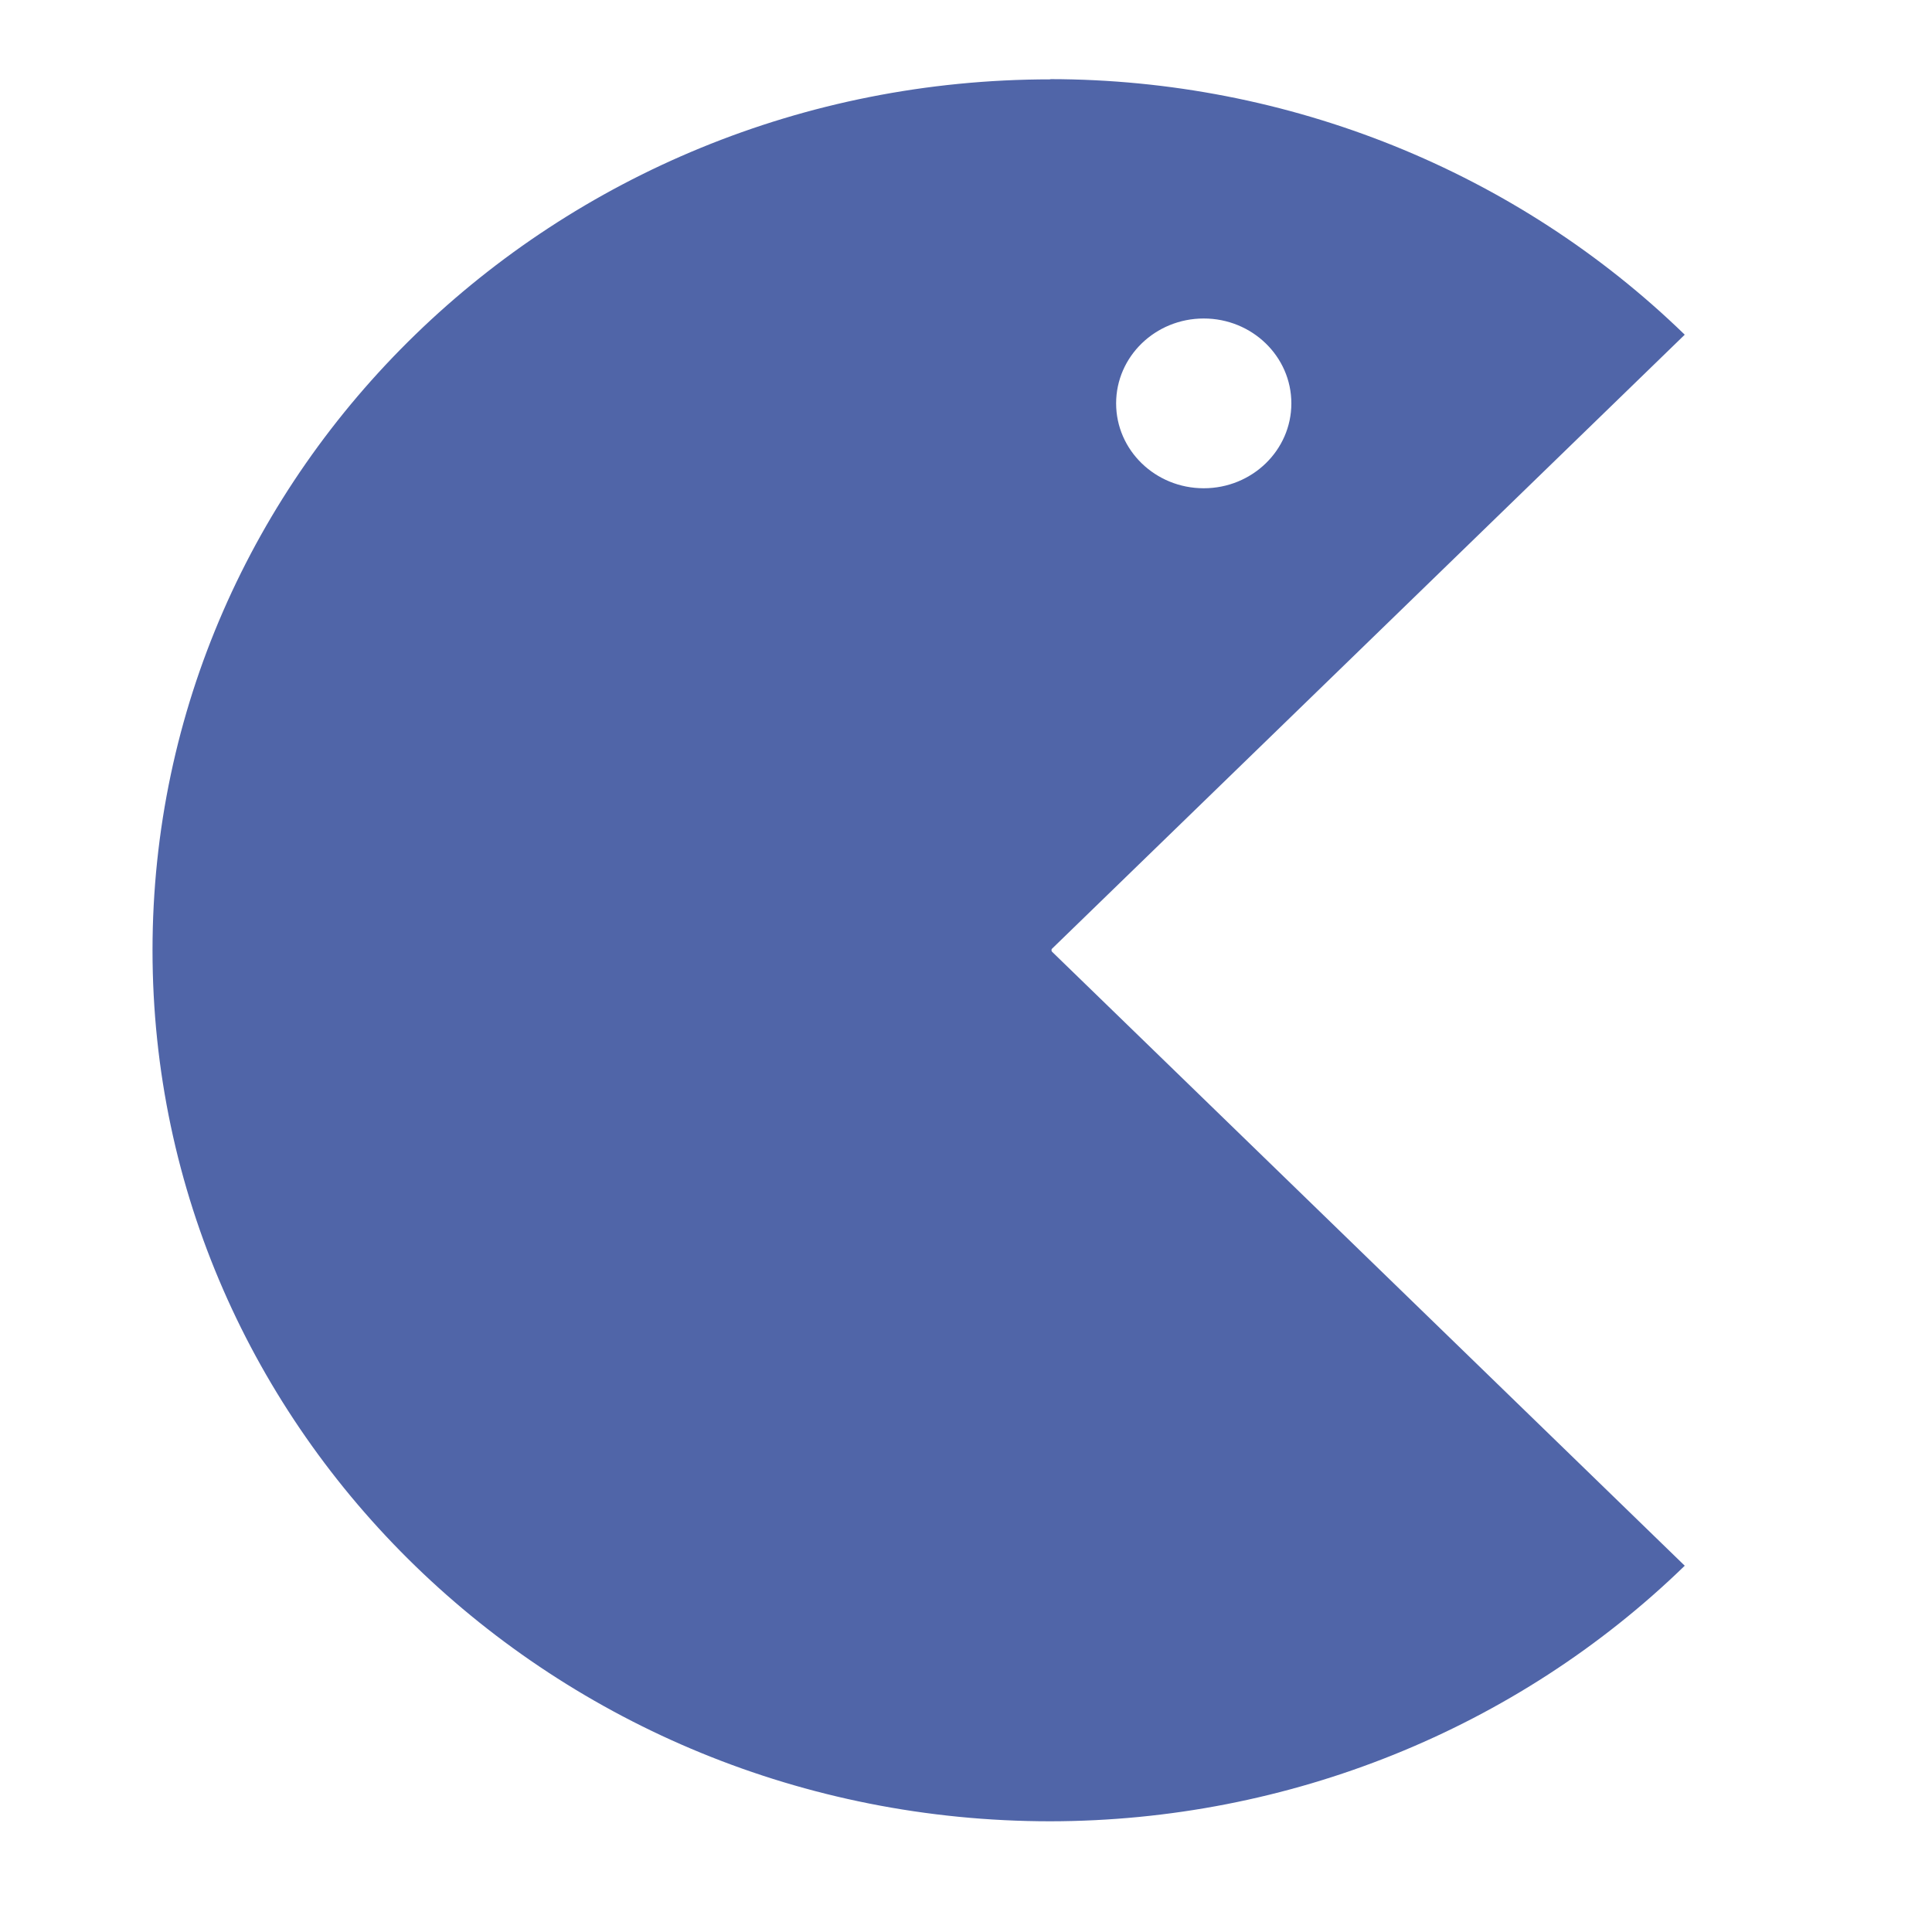
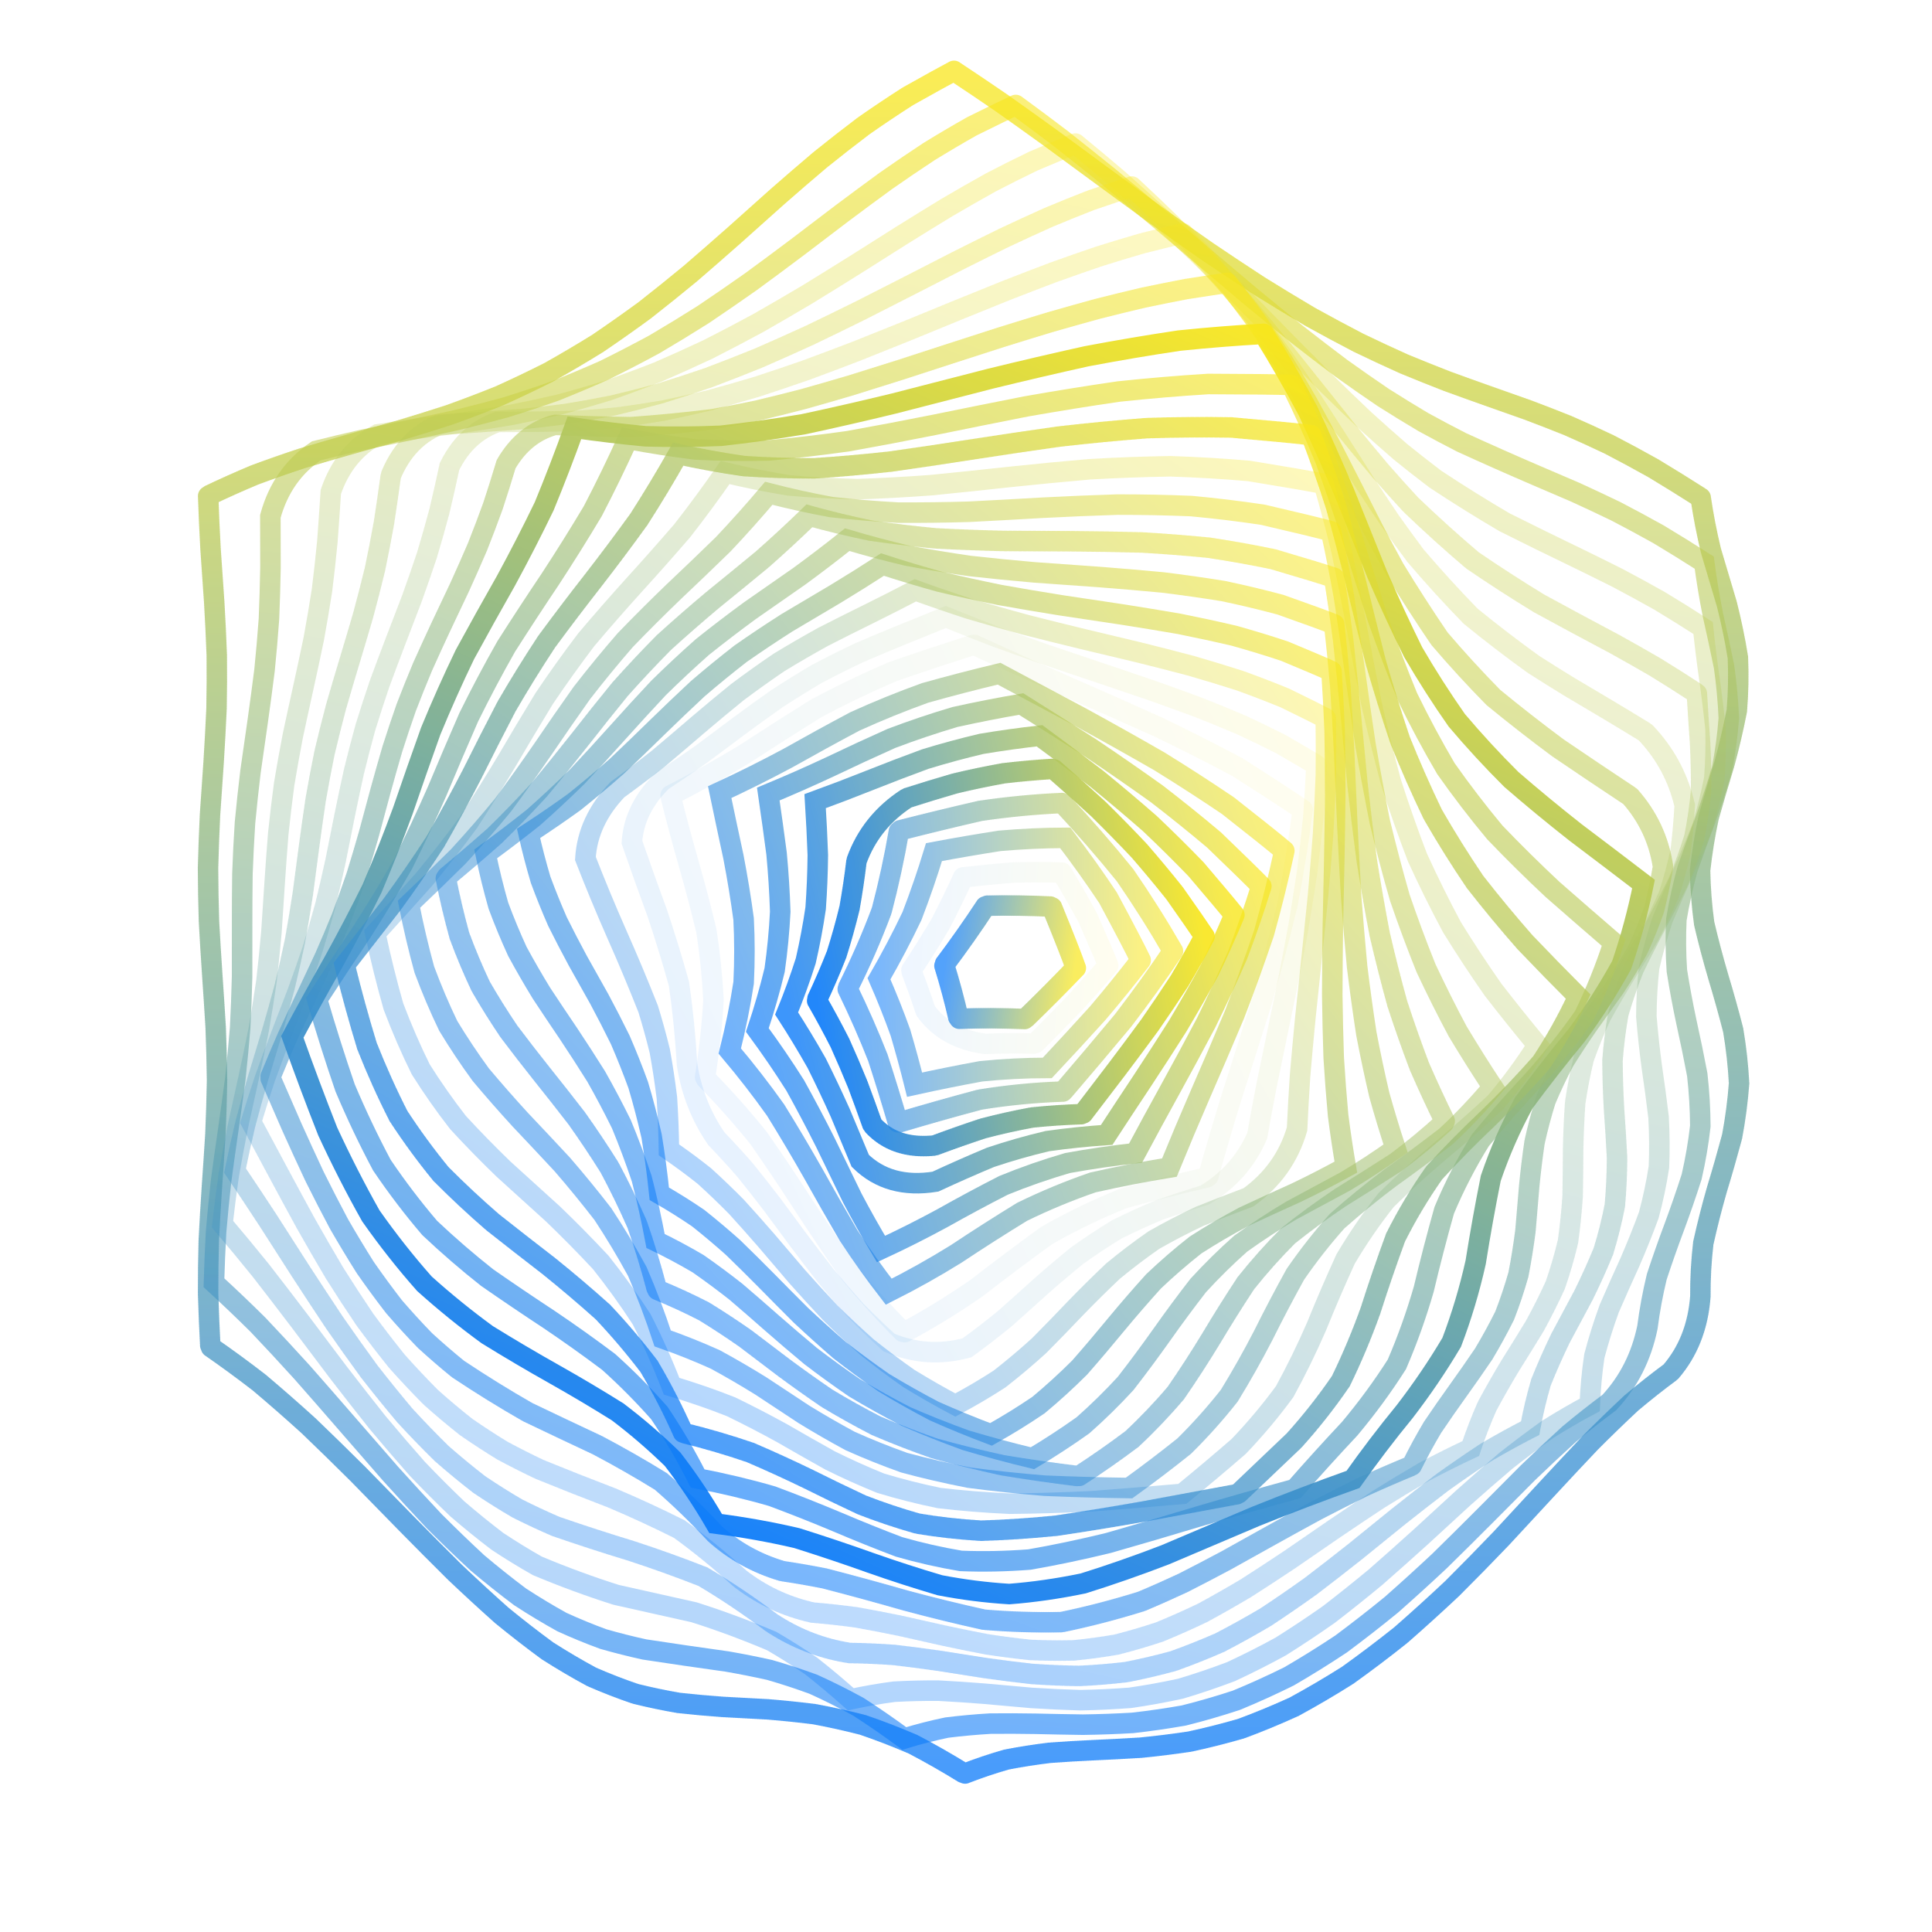
- <svg xmlns="http://www.w3.org/2000/svg" width="32" height="32" viewBox="0 0 8.467 8.467" version="1.1" id="svg8">
-   <defs id="defs2" />
-   <g id="layer1" transform="translate(-103.0726,-118.2202)">
-     <path style="fill:#5065a8;fill-opacity:1;stroke:none;stroke-width:0.105;stroke-miterlimit:4;stroke-dasharray:none;stroke-opacity:1" d="m 107.676,118.568 a 3.935,3.817 0 0 0 -3.935,3.817 3.935,3.817 0 0 0 3.935,3.817 3.935,3.817 0 0 0 2.78,-1.12 l -2.773,-2.691 c -0.003,-0.003 -0.003,-0.011 0,-0.013 l 2.773,-2.691 a 3.935,3.817 0 0 0 -2.78,-1.12 z m 0.672,1.048 a 0.384,0.372 0 0 1 0.384,0.372 0.384,0.372 0 0 1 -0.384,0.372 0.384,0.372 0 0 1 -0.384,-0.372 0.384,0.372 0 0 1 0.384,-0.372 z" id="circle4528-3" />
+ <svg xmlns="http://www.w3.org/2000/svg" version="1.1" viewBox="0 0 800 800">
+   <defs>
+     <linearGradient x1="50%" y1="0%" x2="50%" y2="100%" id="ccchaos-grad">
+       <stop stop-color="hsl(55, 94%, 54%)" stop-opacity="1" offset="0%" />
+       <stop stop-color="hsl(212, 96%, 51%)" stop-opacity="1" offset="100%" />
+     </linearGradient>
+   </defs>
+   <g stroke-width="8.5" stroke="url(#ccchaos-grad)" fill="none" stroke-linecap="round">
+     <path d="M395.02 29.35Q404.68 35.73 414.56 42.51 424.67 49.66 435 57.12 445.52 64.83 456.22 72.71 467.06 80.67 477.98 88.62 488.95 96.46 499.9 104.11 510.79 111.48 521.56 118.48 532.15 125.07 542.53 131.19 552.67 136.81 562.53 141.92 572.1 146.54 581.38 150.7 590.4 154.43 599.16 157.83 607.71 160.96 616.09 163.92 624.36 166.81 632.59 169.75 640.85 172.85 649.19 176.2 657.68 179.91 666.38 184.05 675.36 188.7 684.63 193.9 694.25 199.69 704.21 206.05 705.82 217.07 708.48 228.1 711.74 239.12 715.05 250.15 717.84 261.17 719.62 272.2 720.1 283.22 719.19 294.25 717.04 305.27 714.03 316.3 710.67 327.32 707.54 338.35 705.17 349.37 703.97 360.4 704.15 371.42 705.67 382.44 708.27 393.47 711.51 404.49 714.84 415.52 717.67 426.54 719.54 437.57 720.11 448.59 719.29 459.62 717.22 470.64 714.26 481.66 710.9 492.69 707.74 503.71 705.3 514.74 704.01 525.76 704.09 536.79 702.71 555.41 691.8 568.08 683.69 574.06 675.49 580.96 667.15 588.74 658.61 597.31 649.81 606.58 640.73 616.4 631.34 626.61 621.64 637.03 611.63 647.49 601.32 657.77 590.76 667.7 579.99 677.11 569.05 685.83 558 693.73 546.91 700.73 535.82 706.75 524.81 711.77 513.91 715.8 503.19 718.9 492.67 721.16 482.38 722.7 472.35 723.68 462.56 724.28 453.02 724.7 443.72 725.13 434.61 725.8 425.67 726.88 416.85 728.58 408.12 731.06 399.41 734.44 388.68 727.81 378.05 722.25 367.56 717.74 357.24 714.23 347.11 711.62 337.17 709.79 327.43 708.57 317.87 707.8 308.48 707.28 299.24 706.79 290.12 706.14 281.08 705.14 272.09 703.61 263.11 701.38 254.11 698.33 245.05 694.38 235.9 689.45 226.65 683.54 217.28 676.67 207.77 668.89 198.13 660.3 188.35 651.02 178.45 641.2 168.44 631.02 158.34 620.66 148.17 610.3 137.96 600.13 127.73 590.33 117.51 581.06 107.31 572.46 97.17 564.63 87.09 557.65 86.5 546.64 86.17 535.63 86.15 524.62 86.45 513.61 87.01 502.6 87.74 491.59 88.52 480.57 89.2 469.56 89.68 458.55 89.87 447.54 89.74 436.53 89.31 425.52 88.65 414.51 87.88 403.49 87.13 392.48 86.53 381.47 86.18 370.46 86.14 359.45 86.42 348.44 86.96 337.43 87.69 326.41 88.47 315.4 89.16 304.39 89.66 293.38 89.87 282.37 89.76 271.36 89.35 260.34 88.7 249.33 87.94 238.32 87.18 227.31 86.56 216.3 86.19 205.29 95.77 200.72 105.44 196.67 115.19 193.05 125.05 189.8 135.02 186.79 145.09 183.94 155.25 181.12 165.49 178.22 175.79 175.14 186.13 171.78 196.49 168.06 206.82 163.9 217.11 159.26 227.32 154.11 237.43 148.44 247.42 142.25 257.26 135.59 266.94 128.5 276.46 121.05 285.83 113.31 295.04 105.38 304.12 97.35 313.09 89.32 321.99 81.37 330.84 73.61 339.7 66.12 348.6 58.95 357.57 52.17 366.67 45.8 375.93 39.88 390.2 31.87 395.02 29.35" stroke-dasharray="0 1" transform="rotate(0, 400, 400)" opacity="0.74" />
+     <path d="M395.42 42.91Q405.21 49.06 415.19 55.59 425.34 62.48 435.63 69.67 446.03 77.1 456.5 84.71 467 92.41 477.48 100.12 487.89 107.76 498.2 115.25 508.35 122.49 518.31 129.42 528.04 135.98 537.54 142.12 546.78 147.8 555.76 153 564.5 157.72 573 161.98 581.31 165.81 589.46 169.27 605.45 175.26 621.44 180.83 629.57 183.61 637.86 186.54 646.36 189.71 655.12 193.21 664.16 197.12 673.51 201.51 683.18 206.41 693.16 211.85 695.32 222.43 698.22 233.02 701.41 243.6 704.37 254.19 706.64 264.77 707.85 275.36 707.82 285.94 706.54 296.53 704.23 307.11 701.25 317.69 698.06 328.28 695.19 338.86 693.07 349.45 692.06 360.03 692.3 370.62 693.76 381.2 696.21 391.79 699.27 402.37 702.43 412.96 705.21 423.54 707.17 434.12 707.98 444.71 707.53 455.29 705.88 465.88 703.3 476.46 700.2 487.05 697.06 497.63 694.39 508.21 692.61 518.8 692 529.38 689.53 547.79 678.49 561.51 670.64 568.24 662.8 575.77 654.92 584.02 646.92 592.89 638.77 602.27 630.4 612.02 621.8 621.97 612.93 631.97 603.78 641.84 594.35 651.42 584.65 660.56 574.69 669.11 564.52 676.96 554.16 683.99 543.66 690.16 533.08 695.41 522.46 699.76 511.85 703.22 501.3 705.86 490.86 707.78 480.57 709.1 470.46 709.96 460.56 710.52 450.87 710.97 441.41 711.47 432.17 712.22 423.14 713.39 414.3 715.13 405.61 717.58 397.05 720.87 387 714.5 377.12 709.09 367.42 704.65 357.91 701.13 348.6 698.45 339.46 696.5 330.48 695.15 321.64 694.25 304.3 693.08 287.08 691.68 278.48 690.42 269.82 688.59 261.08 686.08 252.24 682.78 243.28 678.62 234.19 673.57 224.97 667.62 215.61 660.8 206.13 653.18 196.53 644.83 186.83 635.87 177.05 626.44 167.21 616.69 157.34 606.78 147.46 596.88 137.59 587.15 127.76 577.74 117.97 568.79 108.26 560.44 98.61 552.78 98.16 542.17 98 531.57 98.15 520.96 98.59 510.35 99.26 499.74 100.05 489.13 100.82 478.53 101.47 467.92 101.88 457.31 101.99 446.7 101.79 436.09 101.3 425.49 100.6 414.88 99.81 404.27 99.05 393.66 98.44 383.05 98.07 372.44 98.01 361.84 98.26 351.23 98.79 340.62 99.51 330.01 100.31 319.4 101.05 308.8 101.63 298.19 101.95 287.58 101.96 276.97 101.66 266.36 101.09 255.75 100.35 245.15 99.55 234.54 103.11 216.74 116.58 206.18 125.84 203.14 135.2 200.32 144.65 197.64 154.22 194.99 163.88 192.26 173.65 189.37 183.5 186.22 193.42 182.74 203.39 178.86 213.39 174.53 223.38 169.71 233.35 164.41 243.27 158.61 253.1 152.35 262.82 145.67 272.42 138.61 281.87 131.24 291.17 123.65 300.31 115.92 309.29 108.12 318.13 100.36 326.83 92.71 335.43 85.26 343.95 78.08 352.42 71.22 360.89 64.74 369.38 58.65 377.94 52.99 391.01 45.33 395.42 42.91" stroke-dasharray="1 0" transform="rotate(4.04, 400, 400)" opacity="0.58" />
+     <path d="M396.99 56.46Q406.77 62.38 416.67 68.67 426.65 75.28 436.67 82.19 446.7 89.34 456.7 96.67 466.64 104.11 476.46 111.58 486.14 119 495.65 126.3 504.96 133.4 514.05 140.24 522.91 146.76 531.55 152.89 539.96 158.61 548.17 163.89 556.2 168.71 564.09 173.09 579.55 180.42 594.97 186.75 610.78 192.05 627.11 197.24 635.66 199.99 644.48 202.96 653.58 206.23 662.96 209.88 672.61 213.97 682.52 218.53 685.05 228.69 688.01 238.85 690.96 249.01 693.49 259.17 695.21 269.33 695.87 279.49 695.38 289.64 693.81 299.8 691.39 309.96 688.48 320.12 685.49 330.28 682.87 340.44 681 350.6 680.15 360.76 680.45 370.92 681.86 381.08 684.16 391.24 687.02 401.4 690.03 411.56 692.74 421.72 694.76 431.88 695.78 442.04 695.67 452.2 694.43 462.36 692.25 472.51 689.45 482.67 686.44 492.83 683.65 502.99 681.5 513.15 680.3 523.31 680.23 533.47 681.29 543.63 673.27 549.49 665.44 556.11 657.75 563.43 650.15 571.4 642.58 579.93 634.99 588.91 627.34 598.22 619.56 607.72 611.62 617.26 603.49 626.7 595.13 635.9 586.53 644.71 577.68 653.02 568.58 660.7 559.24 667.68 549.68 673.88 539.92 679.26 530.01 683.8 519.97 687.53 509.85 690.48 499.7 692.72 489.56 694.35 479.46 695.48 469.46 696.25 459.58 696.79 449.85 697.27 440.3 697.85 430.95 698.68 421.78 699.91 412.82 701.69 404.05 704.12 395.45 707.32 386.22 701.19 377.18 695.95 368.32 691.58 359.62 688.06 342.71 683.56 326.1 680.78 309.68 679.48 293.19 678.17 276.33 675.36 259.14 670.86 250.31 667.39 241.36 663.14 232.27 658.06 223.07 652.17 213.76 645.5 204.37 638.1 194.91 630.05 185.41 621.47 175.88 612.46 166.36 603.16 156.85 593.7 147.39 584.24 137.98 574.92 128.63 565.87 119.37 557.23 110.19 549.09 109.9 538.88 109.92 528.66 110.25 518.45 110.83 508.23 111.58 498.02 112.39 487.8 113.14 477.58 113.73 467.37 114.06 457.15 114.09 446.94 113.81 436.72 113.27 426.51 112.54 416.29 111.73 406.08 110.96 395.86 110.34 385.64 109.97 375.43 109.88 365.21 110.11 355 110.62 344.78 111.32 334.57 112.12 324.35 112.91 314.13 113.56 303.92 113.98 293.7 114.11 283.49 113.94 273.27 113.47 263.06 112.79 252.84 112 242.62 115.19 225.75 127.89 216.27 136.67 213.65 145.52 211.14 154.46 208.65 163.5 206.08 172.64 203.36 181.89 200.39 191.24 197.11 200.69 193.46 210.21 189.39 219.79 184.87 229.42 179.89 239.06 174.45 248.7 168.55 258.31 162.25 267.85 155.57 277.31 148.57 286.67 141.32 295.9 133.9 304.99 126.38 313.92 118.85 322.71 111.37 331.34 104.03 339.82 96.9 348.18 90.04 356.42 83.49 364.58 77.3 372.68 71.5 380.76 66.1 392.92 58.78 396.99 56.46" stroke-dasharray="1 0" transform="rotate(8.08, 400, 400)" opacity="0.31" />
+     <path d="M399.34 70.03Q408.89 75.71 418.47 81.74 428.03 88.09 437.54 94.72 446.98 101.58 456.32 108.62 465.51 115.78 474.54 122.99 483.39 130.18 492.05 137.28 500.5 144.23 508.76 150.95 516.82 157.4 524.7 163.51 532.42 169.25 540.01 174.59 554.92 183.79 569.77 191.75 584.94 197.95 600.53 203.39 608.66 205.82 617.01 208.22 625.61 210.66 634.46 213.22 643.56 215.97 652.89 219 662.45 222.36 672.19 226.12 674.89 235.87 677.73 245.62 680.34 255.36 682.37 265.11 683.54 274.86 683.69 284.61 682.81 294.36 681.01 304.1 678.54 313.85 675.72 323.6 672.94 333.35 670.58 343.1 668.94 352.84 668.25 362.59 668.6 372.34 669.95 382.09 672.11 391.84 674.79 401.58 677.64 411.33 680.26 421.08 682.31 430.83 683.51 440.58 683.7 450.32 682.85 460.07 681.08 469.82 678.63 479.57 675.82 489.31 673.03 499.06 670.65 508.81 668.98 518.56 668.26 528.3 668.57 538.05 660.56 544.59 652.77 551.75 645.17 559.48 637.7 567.7 630.34 576.31 623.03 585.2 615.74 594.26 608.4 603.35 600.99 612.35 593.46 621.13 585.78 629.58 577.92 637.58 569.85 645.03 561.57 651.86 553.07 657.99 544.34 663.39 535.4 668.03 526.27 671.93 516.96 675.1 507.51 677.59 497.95 679.49 488.3 680.87 478.62 681.85 468.94 682.54 459.29 683.08 449.7 683.61 440.22 684.25 430.86 685.16 421.65 686.45 412.6 688.25 395.18 689.27 378.41 682.8 362.37 675.38 346.59 670.1 330.94 667.52 315.2 665.89 299.08 664.54 282.62 662.54 274.17 660.87 265.59 658.64 256.89 655.79 248.07 652.25 239.15 647.98 230.14 642.97 221.05 637.22 211.92 630.76 202.75 623.66 193.58 615.97 184.42 607.8 175.28 599.23 166.2 590.39 157.17 581.4 148.22 572.38 139.35 563.45 130.56 554.75 121.85 546.38 121.76 536.55 121.97 526.72 122.45 516.89 123.14 507.06 123.94 497.23 124.76 487.4 125.46 477.57 125.97 467.74 126.22 457.91 126.16 448.08 125.82 438.25 125.23 428.41 124.47 418.58 123.65 408.75 122.87 398.92 122.25 389.09 121.86 379.26 121.76 369.43 121.96 359.6 122.43 349.77 123.11 339.94 123.92 330.11 124.73 320.28 125.44 310.45 125.96 300.62 126.22 290.79 126.17 280.96 125.83 271.13 125.25 261.29 124.5 251.46 127.4 235.42 139.38 226.8 156.08 222.08 172.99 217.11 181.6 214.3 190.32 211.19 199.13 207.74 208.05 203.89 217.07 199.62 226.17 194.92 235.35 189.79 244.58 184.22 253.85 178.26 263.14 171.94 272.42 165.3 281.66 158.4 290.85 151.3 299.95 144.08 308.96 136.8 317.84 129.54 326.59 122.37 335.2 115.35 343.65 108.54 351.96 102 360.12 95.77 368.15 89.88 376.07 84.36 383.88 79.21 395.49 72.23 399.34 70.03" stroke-dasharray="1 1" transform="rotate(12.12, 400, 400)" opacity="0.35" />
+     <path d="M401.86 83.58Q410.94 89.03 419.96 94.81 428.89 100.88 437.72 107.22 446.41 113.8 454.94 120.54 463.32 127.42 471.51 134.36 479.54 141.3 487.38 148.19 495.06 154.96 502.58 161.54 509.97 167.89 517.25 173.96 524.45 179.7 531.59 185.08 545.9 194.48 560.37 202.7 575.44 209.12 591.05 214.67 599.21 217.08 607.58 219.37 616.19 221.61 625 223.88 634.02 226.24 643.22 228.77 658.66 237.74 667.32 253.29 669.49 262.64 670.99 271.99 671.62 281.33 671.31 290.68 670.11 300.03 668.15 309.38 665.67 318.73 662.99 328.08 660.44 337.42 658.32 346.77 656.9 356.12 656.36 365.47 656.75 374.82 658.04 384.16 660.06 393.51 662.57 402.86 665.25 412.21 667.78 421.56 669.84 430.9 671.18 440.25 671.63 449.6 671.15 458.95 669.78 468.3 667.7 477.64 665.16 486.99 662.48 496.34 659.99 505.69 657.99 515.03 656.73 524.38 656.36 533.73 648.36 540.76 640.59 548.28 633.02 556.21 625.62 564.47 618.38 572.96 611.24 581.58 604.18 590.22 597.16 598.77 590.13 607.12 583.07 615.17 575.92 622.81 568.67 629.97 561.28 636.57 553.73 642.56 545.99 647.89 538.07 652.54 529.95 656.51 521.63 659.81 513.13 662.49 504.45 664.59 495.61 666.18 486.64 667.36 477.56 668.22 468.4 668.86 459.19 669.41 449.97 669.99 440.76 670.7 431.59 671.68 422.49 673.02 413.5 674.83 396.42 675.89 380.69 669.67 365.77 662.35 350.88 656.99 335.8 654.19 320.47 652.37 304.58 651.05 288.33 649.34 279.99 647.98 271.53 646.18 262.98 643.85 254.33 640.95 245.62 637.41 236.85 633.21 228.05 628.33 219.23 622.8 210.42 616.63 201.63 609.87 192.89 602.59 184.2 594.85 175.57 586.75 167.02 578.38 158.55 569.86 150.16 561.28 141.86 552.75 133.64 544.39 133.75 534.94 134.14 525.49 134.76 516.04 135.53 506.59 136.36 497.14 137.14 487.69 137.78 478.24 138.2 468.79 138.35 459.34 138.21 449.89 137.8 440.44 137.16 430.99 136.38 421.54 135.55 412.09 134.78 402.64 134.16 393.19 133.76 383.74 133.64 374.29 133.8 364.84 134.24 355.39 134.9 345.94 135.69 336.49 136.51 327.04 137.28 317.59 137.88 308.14 138.26 298.69 138.35 289.24 138.15 279.79 137.69 270.34 137.02 260.89 139.72 245.6 151.05 237.59 166.82 233.01 182.73 227.95 190.82 224.98 198.99 221.69 207.26 218.02 215.63 213.97 224.1 209.51 232.67 204.64 241.33 199.37 250.07 193.73 258.89 187.73 267.76 181.43 276.67 174.86 285.59 168.09 294.51 161.18 303.4 154.18 312.23 147.17 321 140.2 329.67 133.34 338.23 126.64 346.66 120.17 354.96 113.95 363.12 108.04 371.13 102.45 379 97.21 386.74 92.32 398.11 85.68 401.86 83.58" stroke-dasharray="1 1" transform="rotate(16.16, 400, 400)" opacity="0.27" />
+     <path d="M403.9 97.14Q412.31 102.36 420.61 107.88 428.78 113.68 436.81 119.73 444.69 126.01 452.41 132.46 459.98 139.04 467.4 145.7 474.68 152.38 481.83 159.04 488.87 165.6 495.82 172.03 502.71 178.26 509.56 184.26 523.31 195.19 537.21 205.11 551.65 213.21 566.55 220.24 582.38 225.75 598.78 230.58 607.31 232.73 616.01 234.83 624.85 236.93 633.82 239.1 648.68 247.12 656.69 261.8 658.37 270.76 659.33 279.71 659.47 288.67 658.76 297.63 657.3 306.58 655.24 315.54 652.82 324.49 650.3 333.45 647.97 342.4 646.1 351.36 644.89 360.31 644.48 369.27 644.91 378.22 646.14 387.18 648.02 396.14 650.36 405.09 652.87 414.05 655.29 423 657.34 431.96 658.79 440.91 659.47 449.87 659.32 458.82 658.34 467.78 656.65 476.74 654.43 485.69 651.95 494.65 649.46 503.6 647.27 512.56 645.6 521.51 644.65 530.47 636.69 537.79 628.94 545.45 621.39 553.37 614.03 561.48 606.84 569.67 599.8 577.86 592.88 585.95 586.06 593.85 579.29 601.46 572.55 608.72 565.8 615.53 559.01 621.85 545.15 632.49 530.92 641.33 515.94 647.19 500.44 651.46 484.12 653.69 467.36 655.2 450.08 656.47 432.63 658.21 423.86 659.59 415.12 661.41 398.56 662.5 383.65 656.54 369.47 649.34 355.12 643.92 340.33 640.92 325.21 638.9 309.49 637.56 293.43 636.04 276.9 633.26 260.17 629.24 251.73 626.35 243.28 622.89 234.83 618.83 226.4 614.16 218.01 608.9 209.66 603.07 201.38 596.7 193.17 589.85 185.03 582.58 176.98 574.97 169.01 567.1 161.12 559.04 153.3 550.91 145.56 542.79 145.88 533.72 146.43 524.65 147.15 515.58 147.97 506.51 148.79 497.44 149.52 488.37 150.08 479.31 150.4 470.24 150.45 461.17 150.23 452.1 149.75 443.03 149.07 433.96 148.27 424.89 147.44 415.82 146.67 406.76 146.05 397.69 145.65 388.62 145.51 379.55 145.64 370.48 146.04 361.41 146.66 352.34 147.43 343.28 148.26 334.21 149.06 325.14 149.73 316.07 150.22 307 150.45 297.93 150.4 288.86 150.09 279.8 149.53 270.73 152.12 256.11 162.87 248.49 177.76 243.83 192.74 238.5 208 231.64 223.49 223.68 231.4 219.04 239.41 214.03 247.51 208.67 255.71 202.97 264 196.98 272.37 190.74 280.81 184.29 289.31 177.68 297.84 170.98 306.4 164.23 314.95 157.5 323.49 150.84 331.98 144.31 340.41 137.95 348.77 131.81 357.02 125.92 365.16 120.33 373.18 115.04 381.07 110.08 388.81 105.44 400.16 99.14 403.9 97.14" stroke-dasharray="0 1" transform="rotate(20.2, 400, 400)" opacity="0.54" />
+     <path d="M404.93 110.71Q420.08 120.94 434.7 132.23 448.79 144.35 462.43 157 475.73 169.82 488.87 182.41 502.03 194.39 515.41 205.43 529.19 215.28 543.52 223.79 558.51 230.95 574.18 236.85 590.49 241.73 607.34 245.92 624.54 249.82 641.88 253.88 645.79 271.02 647.39 288.15 646.05 305.29 642.31 322.42 637.64 339.56 633.91 356.69 632.6 373.83 634.23 390.96 638.15 408.1 642.81 425.24 646.34 442.37 647.36 459.51 645.44 476.64 641.36 493.78 636.74 510.92 633.41 528.05 617.83 543.03 602.99 558.51 588.86 573.86 575.3 588.46 562.16 601.72 549.22 613.19 536.26 622.59 523.08 629.79 509.51 634.91 495.41 638.25 480.72 640.27 465.44 641.57 449.63 642.84 433.39 644.77 416.88 648.01 400.27 653.08 386.77 643.41 373.01 636.08 358.86 630.92 344.27 627.57 329.23 625.51 313.76 624.11 297.94 622.7 281.89 620.59 265.72 617.2 249.57 612.06 233.56 604.87 217.78 595.53 202.3 584.14 187.13 570.98 172.27 556.51 157.67 541.28 158.84 523.91 160.47 506.54 161.9 489.17 162.57 471.8 162.22 454.43 160.97 437.07 159.34 419.7 157.96 402.33 157.39 384.96 157.85 367.59 159.16 350.22 160.8 332.85 162.11 315.49 162.58 298.12 162.02 280.75 160.65 263.38 174.81 259.3 188.9 254.5 203.01 248.65 217.25 241.51 231.72 232.98 246.51 223.08 261.65 211.95 277.18 199.86 293.06 187.16 309.21 174.22 325.54 161.46 341.91 149.25 358.16 137.9 374.16 127.63 389.78 118.57 404.93 110.71 404.93 110.71 404.93 110.71" stroke-dasharray="1 0" transform="rotate(24.24, 400, 400)" opacity="0.93" />
+     <path d="M404.69 124.26Q418.32 134 431.52 144.72 444.38 156.23 457 168.27 469.53 180.53 482.15 192.67 495 204.36 508.23 215.27 521.97 225.17 536.28 233.87 551.19 241.33 566.65 247.55 582.58 252.7 598.83 257 615.23 260.78 631.58 264.39 634.56 280.75 635.18 297.11 633.21 313.47 629.37 329.84 625.03 346.2 621.76 362.56 620.73 378.92 622.32 395.29 625.96 411.65 630.32 428.01 633.85 444.38 635.27 460.74 634.07 477.1 630.68 493.47 626.33 509.83 622.57 526.19 607.24 540.76 592.55 555.35 578.51 569.44 565.07 582.5 552.14 594.13 539.57 604 527.19 611.94 514.83 617.95 502.31 622.19 489.47 624.97 476.2 626.72 462.44 627.98 448.15 629.34 433.37 631.37 418.18 634.62 402.68 639.52 389.46 630.3 375.85 623.16 361.8 617.98 347.32 614.47 332.46 612.21 317.3 610.69 301.95 609.34 286.51 607.57 271.11 604.86 255.86 600.75 240.83 594.93 226.08 587.22 211.64 577.61 197.5 566.25 183.63 553.42 169.96 539.53 171.36 522.95 172.99 506.36 174.26 489.77 174.7 473.18 174.17 456.59 172.85 440.01 171.22 423.42 169.87 406.83 169.27 390.24 169.65 373.65 170.88 357.07 172.5 340.48 173.93 323.89 174.67 307.31 174.44 290.72 173.32 274.13 186.83 269.84 200.2 264.64 213.51 258.32 226.86 250.73 240.33 241.85 254.03 231.77 268.02 220.68 282.36 208.82 297.07 196.54 312.12 184.17 327.46 172.07 342.99 160.55 358.62 149.87 374.19 140.22 397.14 127.97 404.69 124.26" stroke-dasharray="0 0" transform="rotate(28.28, 400, 400)" opacity="0.62" />
+     <path d="M403.24 137.82Q415.58 147.06 427.67 157.2 439.63 168.09 451.59 179.51 463.68 191.2 476.03 202.85 488.74 214.18 501.92 224.89 515.6 234.77 529.79 243.61 544.46 251.33 559.52 257.89 574.85 263.37 590.32 267.92 605.75 271.77 620.99 275.2 622.98 290.79 622.71 306.37 620.26 321.96 616.43 337.55 612.46 353.13 609.64 368.72 608.87 384.31 610.42 399.89 613.77 415.48 617.84 431.06 621.32 446.65 623.07 462.24 622.53 477.82 619.86 493.41 615.95 509 612.05 524.58 597.11 538.36 582.67 551.79 568.79 564.43 555.47 575.9 542.67 585.91 530.33 594.25 518.32 600.87 506.5 605.83 494.74 609.31 482.87 611.63 470.78 613.18 458.36 614.43 445.52 615.87 432.25 617.99 418.53 621.24 404.41 625.96 391.26 617.19 377.7 610.26 363.77 605.09 349.5 601.45 334.99 599.01 320.34 597.34 305.65 595.98 291.02 594.44 276.55 592.26 262.3 589.01 248.33 584.38 234.65 578.15 221.26 570.22 208.13 560.64 195.21 549.55 182.42 537.25 183.97 521.46 185.52 505.66 186.58 489.87 186.79 474.08 186.1 458.29 184.72 442.5 183.1 426.71 181.77 410.92 181.16 395.13 181.46 379.34 182.58 363.55 184.16 347.76 185.68 331.97 186.65 316.18 186.75 300.4 185.96 284.61 198.87 279.93 211.58 274.25 224.18 267.43 236.72 259.44 249.3 250.3 261.99 240.14 274.9 229.17 288.07 217.64 301.57 205.84 315.41 194.09 329.58 182.68 344.06 171.86 358.76 161.86 373.6 152.82 395.85 141.32 403.24 137.82" stroke-dasharray="1 1" transform="rotate(32.32, 400, 400)" opacity="0.72" />
+     <path d="M400.95 151.39Q412.34 160.12 423.68 169.69 435.1 179.95 446.69 190.74 458.55 201.82 470.78 212.94 483.41 223.86 496.49 234.31 510 244.09 523.91 253 538.14 260.92 552.59 267.8 567.13 273.64 581.64 278.53 595.98 282.61 610.02 286.1 611.03 300.9 610.01 315.7 607.23 330.5 603.52 345.3 599.95 360.1 597.55 374.9 597.02 389.7 598.51 404.5 601.59 419.3 605.37 434.1 608.75 448.9 610.75 463.7 610.79 478.5 608.86 493.31 605.52 508.11 601.73 522.91 587.34 535.59 573.3 547.63 559.68 558.73 546.54 568.59 533.89 577.04 521.7 583.98 509.91 589.41 498.43 593.45 487.17 596.31 475.99 598.26 464.78 599.67 453.43 600.93 441.83 602.45 429.92 604.64 417.65 607.86 404.99 612.4 391.9 604.08 378.49 597.39 364.82 592.25 350.97 588.51 337.04 585.9 323.12 584.07 309.29 582.66 295.63 581.26 282.2 579.46 269.04 576.9 256.16 573.27 243.56 568.33 231.19 561.94 219.02 554.06 206.99 544.75 195.03 534.15 196.63 519.17 198.03 504.2 198.84 489.23 198.83 474.25 197.99 459.28 196.56 444.31 194.98 429.34 193.68 414.36 193.05 399.39 193.27 384.42 194.28 369.45 195.79 354.47 197.35 339.5 198.51 324.53 198.94 309.56 198.52 294.59 210.85 289.41 222.98 283.22 234.93 275.95 246.77 267.62 258.55 258.32 270.36 248.2 282.27 237.46 294.35 226.34 306.67 215.09 319.29 204 332.22 193.29 345.48 183.19 359.04 173.87 372.85 165.44 393.9 154.67 400.95 151.39" stroke-dasharray="1 0" transform="rotate(36.36, 400, 400)" opacity="0.30" />
+     <path d="M398.42 164.94Q409.2 173.17 420.12 182.15 431.24 191.79 442.65 201.93 454.4 212.38 466.51 222.94 479 233.39 491.85 243.52 505.02 253.11 518.43 262.01 532 270.07 545.64 277.22 559.22 283.41 572.65 288.68 585.82 293.11 598.63 296.83 598.74 310.83 597.11 324.83 594.16 338.83 590.65 352.83 587.49 366.83 585.49 380.84 585.17 394.84 586.6 408.84 589.43 422.84 592.91 436.85 596.16 450.85 598.34 464.85 598.88 478.85 597.65 492.86 594.96 506.86 591.51 520.86 577.81 532.2 564.31 542.74 551.11 552.25 538.26 560.55 525.82 567.54 513.8 573.21 502.18 577.61 490.92 580.88 479.97 583.21 469.23 584.88 458.62 586.19 448.04 587.48 437.4 589.08 426.61 591.33 415.59 594.5 404.29 598.84 391.42 590.98 378.36 584.55 365.21 579.49 352.03 575.67 338.91 572.91 325.92 570.92 313.12 569.42 300.55 568.07 288.24 566.53 276.19 564.5 264.39 561.68 252.82 557.84 241.42 552.81 230.15 546.5 218.96 538.89 207.77 530.03 209.3 515.9 210.5 501.76 211.05 487.62 210.81 473.49 209.84 459.35 208.39 445.22 206.84 431.08 205.59 416.95 204.95 402.81 205.09 388.68 205.98 374.54 207.39 360.41 208.95 346.27 210.26 332.14 210.99 318 210.94 303.87 222.72 298.15 234.3 291.47 245.68 283.82 256.89 275.27 267.99 265.93 279.03 255.96 290.07 245.55 301.18 234.92 312.43 224.29 323.89 213.89 335.59 203.91 347.58 194.53 359.88 185.88 372.47 178.05 391.88 168.01 398.42 164.94" stroke-dasharray="0 0" transform="rotate(40.4, 400, 400)" opacity="0.50" />
+     <path d="M396.29 178.5Q406.75 186.22 417.44 194.63 428.41 203.63 439.68 213.11 451.27 222.91 463.18 232.87 475.36 242.81 487.79 252.53 500.39 261.87 513.09 270.66 525.81 278.78 538.47 286.11 550.97 292.62 563.23 298.26 575.19 303.09 586.79 307.17 586.11 320.36 584.05 333.54 581.06 346.73 577.83 359.92 575.09 373.1 573.47 386.29 573.33 399.47 574.7 412.66 577.27 425.84 580.46 439.03 583.55 452.21 585.83 465.4 586.78 478.58 586.2 491.77 584.2 504.95 581.25 518.14 568.38 528 555.58 536.98 542.95 544.92 530.55 551.75 518.44 557.43 506.67 561.98 495.25 565.5 484.18 568.12 473.43 570.04 462.97 571.5 452.74 572.76 442.67 574.09 432.68 575.76 422.71 578.03 412.66 581.14 402.49 585.28 390.1 577.88 377.69 571.72 365.31 566.77 353.05 562.92 340.94 560.02 329.04 557.89 317.37 556.27 305.95 554.9 294.76 553.52 283.8 551.86 273.04 549.67 262.43 546.72 251.93 542.85 241.49 537.93 231.05 531.89 220.58 524.73 221.96 511.45 222.9 498.18 223.18 484.9 222.73 471.62 221.66 458.35 220.21 445.07 218.7 431.8 217.49 418.52 216.85 405.25 216.91 391.97 217.68 378.7 218.97 365.42 220.49 352.14 221.89 338.87 222.86 325.59 223.18 312.31 234.43 306.09 245.47 298.99 256.32 291.07 266.98 282.43 277.48 273.18 287.86 263.47 298.17 253.5 308.45 243.44 318.78 233.48 329.2 223.8 339.77 214.56 350.56 205.9 361.58 197.92 372.87 190.68 390.37 181.36 396.29 178.5" stroke-dasharray="1 1" transform="rotate(44.44, 400, 400)" opacity="0.51" />
+     <path d="M395.12 192.06Q405.39 199.27 415.92 207.1 426.71 215.46 437.76 224.28 449.05 233.42 460.56 242.75 472.23 252.12 484 261.38 495.83 270.37 507.63 278.97 519.34 287.03 530.9 294.47 542.23 301.2 553.31 307.18 564.07 312.41 574.5 316.91 573.21 329.26 570.88 341.61 567.97 353.96 565.08 366.31 562.76 378.66 561.48 391.01 561.49 403.36 562.79 415.71 565.12 428.06 568.03 440.41 570.92 452.76 573.24 465.11 574.52 477.46 574.5 489.81 573.19 502.16 570.86 514.51 558.92 522.83 546.95 530.26 535.04 536.74 523.24 542.23 511.62 546.74 500.24 550.33 489.12 553.12 478.29 555.23 467.76 556.84 457.52 558.15 447.54 559.38 437.78 560.75 428.21 562.48 418.77 564.77 409.4 567.8 400.04 571.72 388.44 564.79 376.95 558.92 365.6 554.1 354.43 550.25 343.47 547.26 332.74 544.98 322.22 543.23 311.93 541.81 301.82 540.5 291.88 539.08 282.07 537.34 272.34 535.09 262.65 532.16 252.96 528.42 243.23 523.77 233.41 518.16 234.57 505.77 235.22 493.37 235.23 480.97 234.59 468.58 233.44 456.18 232 443.78 230.56 431.38 229.4 418.99 228.75 406.59 228.75 394.19 229.38 381.8 230.53 369.4 231.97 357 233.42 344.6 234.58 332.21 235.22 319.81 245.91 313.15 256.43 305.76 266.76 297.72 276.91 289.12 286.89 280.1 296.71 270.78 306.39 261.33 315.99 251.9 325.54 242.65 335.1 233.72 344.7 225.23 354.41 217.29 364.27 209.97 374.32 203.33 389.86 194.71 395.12 192.06" stroke-dasharray="1 0" transform="rotate(48.48, 400, 400)" opacity="0.54" />
+     <path d="M395.2 205.62Q405.27 212.32 415.54 219.56 426.02 227.29 436.66 235.44 447.44 243.9 458.32 252.57 469.25 261.34 480.17 270.07 491.04 278.64 501.79 286.94 512.39 294.85 522.79 302.28 532.95 309.13 542.85 315.37 552.46 320.95 561.8 325.86 560.07 337.36 557.64 348.85 554.93 360.35 552.4 371.85 550.48 383.34 549.52 394.84 549.66 406.34 550.88 417.83 552.99 429.33 555.61 440.82 558.29 452.32 560.58 463.81 562.09 475.31 562.55 486.81 561.89 498.3 560.22 509.8 549.29 516.59 538.27 522.57 527.21 527.71 516.17 532.01 505.2 535.53 494.36 538.33 483.7 540.52 473.23 542.24 463 543.62 453.01 544.84 443.26 546.07 433.75 547.48 424.46 549.25 415.36 551.53 406.41 554.47 397.58 558.17 387.04 551.71 376.66 546.16 366.48 541.49 356.5 537.68 346.73 534.62 337.15 532.22 327.75 530.34 318.51 528.83 309.4 527.51 300.38 526.22 291.41 524.78 282.47 523.04 273.51 520.84 264.5 518.06 255.4 514.58 246.2 510.34 247.08 498.83 247.42 487.33 247.18 475.83 246.39 464.33 245.19 452.83 243.78 441.32 242.41 429.82 241.3 418.32 240.66 406.82 240.59 395.31 241.1 383.81 242.1 372.31 243.43 360.81 244.85 349.3 246.12 337.8 247.03 326.3 257.14 319.35 267.11 311.83 276.93 303.81 286.58 295.42 296.07 286.75 305.38 277.93 314.55 269.09 323.58 260.36 332.5 251.85 341.35 243.68 350.17 235.95 358.99 228.72 367.87 222.05 376.84 215.97 390.57 208.06 395.2 205.62" stroke-dasharray="1 0" transform="rotate(52.52, 400, 400)" opacity="0.57" />
+     <path d="M396.52 219.18Q406.22 225.37 416.06 232.03 425.99 239.12 436 246.59 446.04 254.37 456.08 262.36 466.07 270.48 475.98 278.63 485.77 286.71 495.39 294.61 504.84 302.26 514.07 309.55 523.08 316.41 531.86 322.79 543.59 336.57 544.39 355.14 541.95 365.76 539.8 376.39 538.27 387.01 537.58 397.64 537.83 408.26 538.98 418.88 540.86 429.51 543.2 440.13 545.66 450.76 547.87 461.38 549.52 472.01 550.36 482.63 550.27 493.25 549.26 503.88 539.39 509.25 529.38 513.91 519.27 517.87 509.12 521.17 498.96 523.87 488.83 526.04 478.78 527.78 468.84 529.2 459.05 530.42 449.43 531.59 440 532.83 430.76 534.28 421.73 536.07 412.89 538.32 404.23 541.14 395.74 544.6 386.4 538.62 377.24 533.4 368.26 528.94 359.46 525.19 350.82 522.11 342.31 519.62 325.66 516.12 309.18 513.37 292.68 510.57 276.01 506.98 263.48 497.58 259.5 480.13 259.04 469.53 258.13 458.94 256.9 448.34 255.55 437.75 254.25 427.15 253.21 416.56 252.58 405.96 252.44 395.37 252.82 384.77 253.67 374.17 254.85 363.58 256.2 352.98 257.52 342.39 258.61 331.79 268.1 324.72 277.49 317.24 286.76 309.43 295.9 301.38 304.9 293.19 313.74 284.97 322.43 276.81 330.97 268.82 339.38 261.09 347.67 253.69 355.87 246.7 364 240.18 372.09 234.15 380.19 228.64 392.42 221.42 396.52 219.18" stroke-dasharray="0 0" transform="rotate(56.56, 400, 400)" opacity="0.33" />
+     <path d="M398.73 232.73Q407.84 238.41 417 244.49 426.16 250.95 435.31 257.74 444.42 264.82 453.45 272.11 462.38 279.56 471.17 287.07 479.82 294.59 488.31 302.02 496.61 309.29 504.73 316.32 512.67 323.06 520.42 329.43 530.69 343.01 531.17 360.37 529.05 370.11 527.3 379.85 526.13 389.59 525.68 399.33 526.01 409.07 527.07 418.81 528.74 428.55 530.82 438.29 533.03 448.03 535.12 457.77 536.83 467.51 537.94 477.24 533.71 493.9 520.16 504.34 511.08 507.32 501.9 509.8 492.66 511.85 483.39 513.53 474.11 514.93 464.88 516.15 455.7 517.27 446.61 518.42 437.64 519.68 428.8 521.16 420.11 522.95 411.58 525.15 395.04 526.69 378.89 520.68 363.37 513.09 348.13 507.19 333.13 503.49 318.13 500.62 302.89 498.16 287.4 495.34 275.57 487.54 271.45 471.9 270.8 462.22 269.81 452.54 268.59 442.85 267.3 433.17 266.09 423.49 265.12 413.81 264.5 404.12 264.31 394.44 264.57 384.76 265.25 375.07 266.27 365.39 267.5 355.71 268.79 346.03 269.98 336.34 278.8 329.35 287.56 322.09 296.24 314.64 304.83 307.09 313.3 299.5 321.65 291.95 329.87 284.54 337.96 277.33 345.91 270.38 353.73 263.76 361.43 257.51 369.02 251.67 376.53 246.27 383.96 241.31 395.04 234.77 398.73 232.73" stroke-dasharray="1 0" transform="rotate(60.6, 400, 400)" opacity="0.10" />
+     <path d="M401.27 246.3Q417.81 256.96 434.14 268.91 450.11 281.86 465.59 295.45 480.5 309.21 494.83 322.66 508.6 335.35 521.93 346.88 518.02 364.56 514.9 382.24 513.8 399.93 515.16 417.61 518.45 435.29 522.35 452.97 525.31 470.66 526.16 488.34 510.51 493.95 494.34 497.99 477.78 500.88 461.03 503.13 444.26 505.33 427.66 508.1 411.39 511.99 395.55 517.49 381.59 507.97 367.92 500.5 354.38 494.92 340.8 490.91 327.05 488.02 313 485.69 298.59 483.33 283.77 480.35 283.25 462.82 281.43 445.29 279.04 427.76 277.02 410.23 276.19 392.69 276.86 375.16 278.78 357.63 281.17 340.1 297.34 326.53 313.34 312.65 329.06 298.96 344.39 285.91 359.26 273.9 373.67 263.21 394.46 250.15 401.27 246.3" stroke-dasharray="0 1" transform="rotate(64.64, 400, 400)" opacity="0.07" />
+     <path d="M403.48 259.86Q417.97 269.43 432.14 280.08 445.89 291.62 459.19 303.77 472.03 316.23 484.46 328.63 496.53 340.62 508.37 351.87 504.99 367.74 502.59 383.62 501.95 399.49 503.26 415.36 506.11 431.23 509.57 447.11 512.52 462.98 514 478.85 500.39 482.87 486.29 485.85 471.79 488.15 456.99 490.17 442 492.35 426.96 495.12 412 498.87 397.24 503.92 385.08 495.28 372.96 488.28 360.77 482.82 348.4 478.71 335.76 475.65 322.81 473.27 309.5 471.14 295.86 468.84 294.9 453.14 293 437.44 290.77 421.74 288.93 406.04 288.08 390.34 288.5 374.64 290.05 358.94 292.22 343.24 306.87 330.69 321.48 318.17 335.95 306.03 350.17 294.6 364.07 284.13 377.6 274.81 397.11 263.29 403.48 259.86" stroke-dasharray="1 0" transform="rotate(68.68, 400, 400)" opacity="0.58" />
+     <path d="M404.79 273.41Q417.11 281.9 429.1 291.27 440.74 301.39 452.04 312.09 463.04 323.14 473.78 334.31 484.35 345.34 494.84 355.97 492.12 370.03 490.39 384.08 490.12 398.14 491.35 412.19 493.78 426.25 496.79 440.31 499.58 454.36 501.46 468.42 489.77 471.27 477.69 473.51 465.24 475.43 452.47 477.32 439.44 479.48 426.24 482.21 412.94 485.77 399.64 490.37 388.89 482.62 378.03 476.15 366.97 470.91 355.68 466.77 344.11 463.57 332.24 461.07 320.1 458.98 307.69 457.02 306.42 443.14 304.52 429.26 302.49 415.37 300.84 401.49 300 387.61 300.19 373.73 301.36 359.85 303.2 345.97 316.24 334.74 329.32 323.75 342.38 313.25 355.33 303.43 368.1 294.46 380.63 286.45 398.83 276.43 404.79 273.41" stroke-dasharray="1 0" transform="rotate(72.72, 400, 400)" opacity="0.67" />
+     <path d="M404.87 286.98Q415.09 294.37 425.06 302.47 434.8 311.19 444.33 320.41 453.71 330 462.98 339.8 472.2 349.63 481.44 359.33 479.42 371.57 478.3 383.82 478.31 396.06 479.45 408.3 481.49 420.55 484.02 432.79 482.62 452.18 468.49 461.1 458.02 462.8 447.27 464.62 436.27 466.75 425.05 469.39 413.65 472.7 402.14 476.81 392.52 469.97 382.72 464.1 372.7 459.17 362.45 455.12 351.96 451.85 341.25 449.21 330.34 447.05 319.25 445.17 317.81 433.1 316 421.02 314.2 408.94 312.74 396.86 311.93 384.78 311.93 372.7 312.72 360.62 314.17 348.54 325.52 338.84 336.97 329.5 348.47 320.65 359.96 312.42 371.4 304.91 382.73 298.15 399.38 289.58 404.87 286.98" stroke-dasharray="1 0" transform="rotate(76.76, 400, 400)" opacity="0.79" />
+     <path d="M403.69 300.54Q412.03 306.86 420.23 313.71 428.32 321.04 436.32 328.79 444.28 336.87 452.23 345.2 460.22 353.66 468.27 362.15 466.91 372.59 466.3 383.03 466.52 393.47 467.54 403.91 469.21 414.35 471.29 424.79 470.33 441.23 458.75 448.75 450.12 450.32 441.29 452.08 432.26 454.16 423.04 456.64 413.64 459.65 404.08 463.24 395.47 457.34 386.68 452.13 377.72 447.62 368.57 443.76 359.26 440.51 349.81 437.8 334.66 429.42 327.46 413.01 325.9 402.71 324.65 392.41 323.89 382.11 323.72 371.81 324.18 361.52 325.2 351.22 334.83 343.18 344.57 335.52 354.39 328.31 364.27 321.61 374.18 315.47 384.07 309.91 398.8 302.74 403.69 300.54" stroke-dasharray="0 1" transform="rotate(80.8, 400, 400)" opacity="0.90" />
+     <path d="M401.56 314.09Q414.98 324.96 428.31 337.24 441.72 350.62 455.39 364.67 454.4 381.98 455.63 399.28 458.6 416.59 462.12 433.9 448.55 436.57 434.54 439.76 420.02 443.99 404.97 449.69 389.72 440.25 374.02 432.71 357.95 426.91 341.66 422.58 338.89 405.49 336.56 388.41 335.59 371.32 336.37 354.24 352.25 341.9 368.49 331.01 384.98 321.73 401.56 314.09 401.56 314.09 401.56 314.09" stroke-dasharray="0 1" transform="rotate(84.84, 400, 400)" opacity="0.58" />
+     <path d="M399.02 327.65Q409.76 336.27 420.58 345.82 431.59 356.19 442.85 367.16 442.59 380.93 443.72 394.7 445.96 408.47 448.72 422.25 438.03 424.69 427.15 427.66 416.01 431.4 404.58 436.13 391.82 428.44 378.85 421.95 365.75 416.62 352.59 412.33 350.31 398.71 348.46 385.1 347.53 371.49 347.74 357.88 360.17 348.76 372.89 340.65 392.44 330.64 399.02 327.65" stroke-dasharray="1 0" transform="rotate(88.88, 400, 400)" opacity="0.54" />
+     <path d="M396.74 341.22Q405 347.6 413.39 354.55 421.94 362 430.66 369.89 430.86 380.16 431.82 390.43 430.37 406.95 419.33 415.8 411.23 418.9 403.01 422.57 393.14 416.7 383.23 411.5 373.31 406.96 363.41 403.04 361.73 392.86 360.37 382.68 359.54 372.5 359.36 362.33 368.45 356.13 377.71 350.55 391.94 343.4 396.74 341.22" stroke-dasharray="0 1" transform="rotate(92.92, 400, 400)" opacity="0.07" />
+     <path d="M395.3 354.77Q406.9 363.45 418.83 373.1 419.91 386.75 422.05 400.38 411.36 404.22 400.66 409.01 387.38 401.35 374.22 394.85 372.28 381.3 371.29 367.75 389.21 357.74 395.3 354.77" stroke-dasharray="0 1" transform="rotate(96.96, 400, 400)" opacity="0.70" />
  </g>
</svg>
